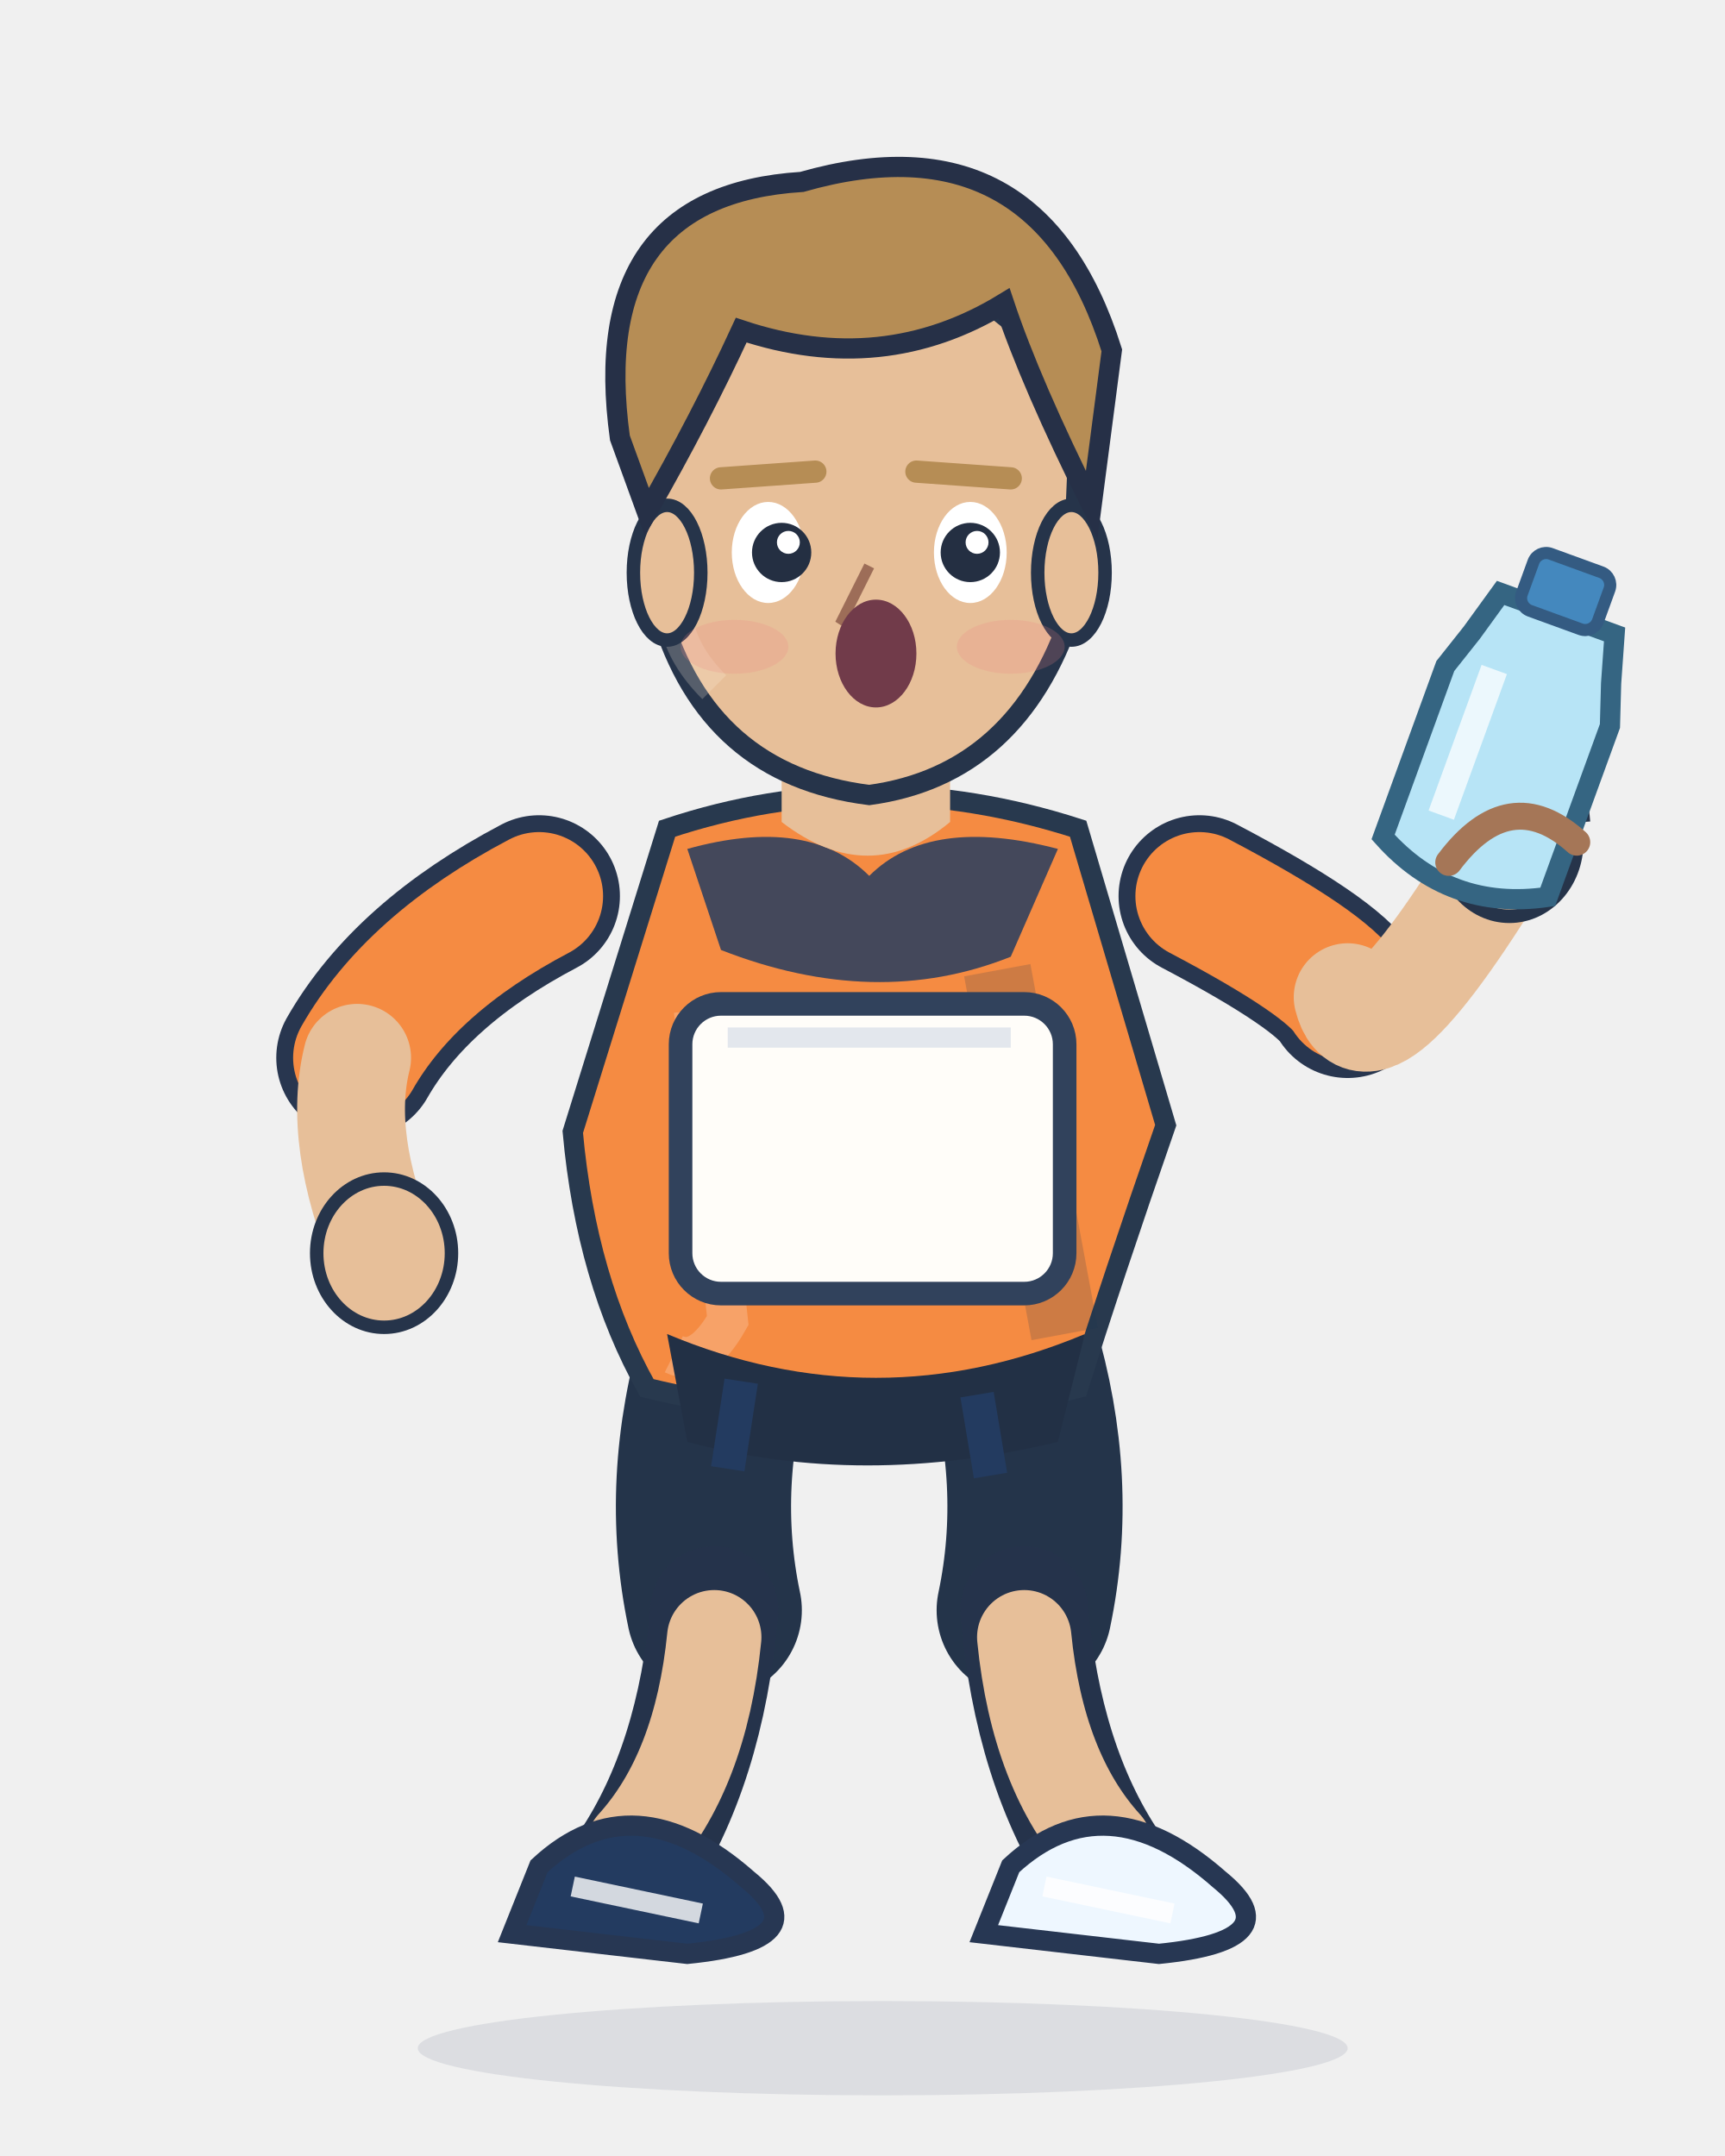
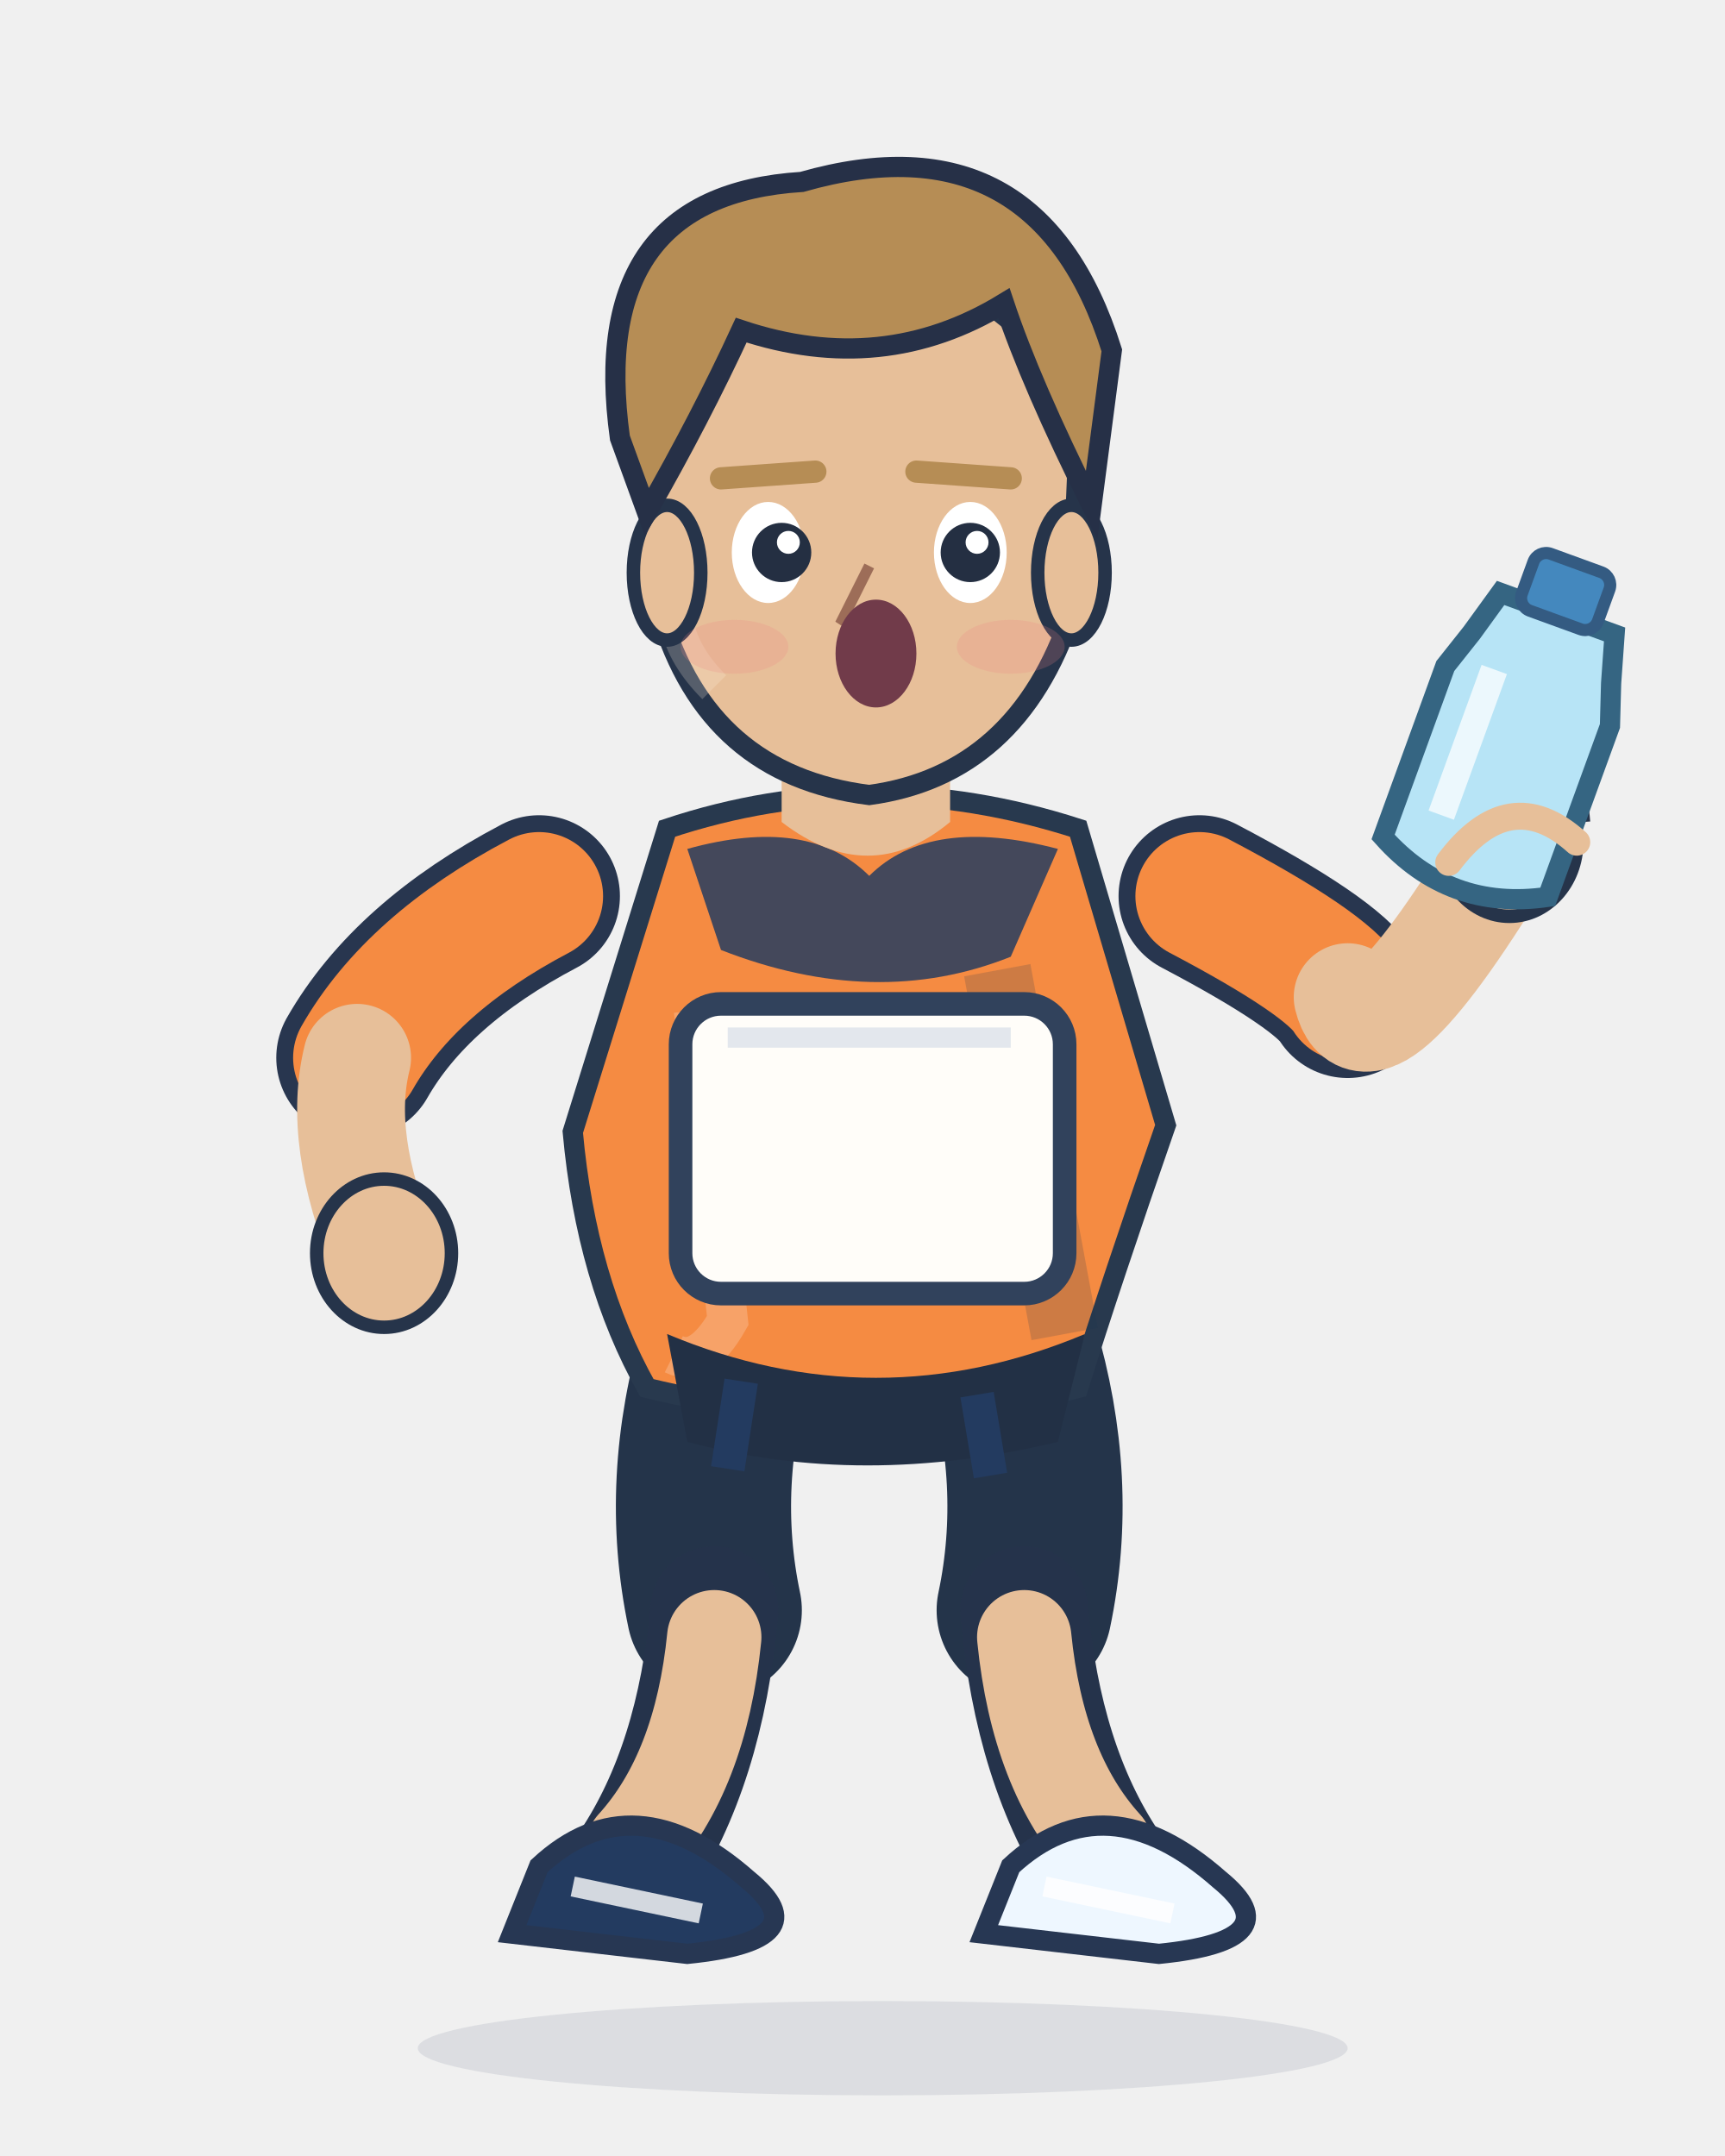
<svg xmlns="http://www.w3.org/2000/svg" width="256" height="320" viewBox="0 0 256 320" role="img" aria-label="NL male catch">
  <g id="body_18_pose" transform="translate(0 0)">
    <ellipse cx="131" cy="304" rx="69" ry="7" fill="#26385c" opacity=".10" />
    <g id="legs">
      <g id="leg_left">
        <path d="M108 200 Q102 220 106 239" stroke="#24344a" stroke-width="26" stroke-linecap="round" fill="none" />
        <path d="M106 239 Q104 262 94 277" stroke="#25334b" stroke-width="19" stroke-linecap="round" fill="none" />
        <path d="M106 243 Q104 263 94 274" stroke="#e7bf99" stroke-width="14" stroke-linecap="round" fill="none" />
        <path d="M80 277 Q94 264 111 279 Q122 288 102 290 L76 287Z" fill="#233b60" stroke="#273753" stroke-width="3" />
        <path d="M85 280 L104 284" stroke="#ffffff" stroke-width="3" opacity=".8" />
      </g>
      <g id="leg_right">
        <path d="M150 200 Q156 220 152 239" stroke="#24344a" stroke-width="26" stroke-linecap="round" fill="none" />
        <path d="M152 239 Q154 262 164 277" stroke="#25334b" stroke-width="19" stroke-linecap="round" fill="none" />
        <path d="M152 243 Q154 263 164 274" stroke="#e7bf99" stroke-width="14" stroke-linecap="round" fill="none" />
        <path d="M150 277 Q164 264 181 279 Q192 288 172 290 L146 287Z" fill="#eef7ff" stroke="#273753" stroke-width="3" />
        <path d="M155 280 L174 284" stroke="#ffffff" stroke-width="3" opacity=".8" />
      </g>
    </g>
    <g id="arm_left">
      <path d="M80 133 Q61 143 53 157" fill="none" stroke="#28364f" stroke-width="24" stroke-linecap="round" />
      <path d="M80 133 Q61 143 53 157" fill="none" stroke="#f58b42" stroke-width="19" stroke-linecap="round" />
      <path d="M53 157 Q50 169 57 186" stroke="#e7bf99" stroke-width="16" stroke-linecap="round" fill="none" />
      <ellipse cx="57" cy="186" rx="10" ry="11" fill="#e7bf99" stroke="#26344a" stroke-width="2" />
    </g>
    <g id="torso">
      <path d="M99 123 Q129 113 160 123 L173 167 Q165 190 160 206 Q129 214 96 206 Q87 190 85 168Z" fill="#f58b42" stroke="#28394e" stroke-width="3" />
      <path d="M102 126 Q120 121 129 130 Q138 121 157 126 L150 142 Q130 150 107 141Z" fill="#233b60" opacity=".84" />
      <path d="M103 150 L108 196 Q104 203 100 201" stroke="#fff" stroke-opacity=".20" stroke-width="6" fill="none" />
      <path d="M148 144 L158 198" stroke="#193451" stroke-opacity=".18" stroke-width="10" fill="none" />
      <path d="M116 113 L116 122 Q129 132 141 122 L141 111Z" fill="#e7bf99" />
      <path d="M99 198 Q130 211 161 198 L157 214 Q128 221 102 214Z" fill="#223045" />
      <path d="M110 205 L108 218 M145 207 L147 219" stroke="#233b60" stroke-width="5" />
    </g>
    <g id="arm_right">
      <path d="M178 133 Q197 143 200 148" fill="none" stroke="#28364f" stroke-width="24" stroke-linecap="round" />
      <path d="M178 133 Q197 143 200 148" fill="none" stroke="#f58b42" stroke-width="19" stroke-linecap="round" />
      <path d="M200 148 Q203 160 224 125" stroke="#e7bf99" stroke-width="16" stroke-linecap="round" fill="none" />
      <ellipse cx="224" cy="125" rx="10" ry="11" fill="#e7bf99" stroke="#26344a" stroke-width="2" />
      <path d="M220 117 Q234 108 235 122" fill="none" stroke="#26344a" stroke-width="2" />
    </g>
    <g id="face">
      <path d="M97 67 Q99 42 128 40 Q155 41 160 67 L159 91 Q151 115 129 118 Q105 115 98 91Z" fill="#e7bf99" stroke="#26344a" stroke-width="3" />
      <path d="M102 83 Q97 93 106 102" stroke="#fff1dd" stroke-width="5" opacity=".22" fill="none" />
      <ellipse cx="99" cy="85" rx="5" ry="10" fill="#e7bf99" stroke="#26344a" stroke-width="2" />
      <ellipse cx="159" cy="85" rx="5" ry="10" fill="#e7bf99" stroke="#26344a" stroke-width="2" />
      <path d="M107 71 L121 70 M136 70 L150 71" fill="none" stroke="#b68d55" stroke-width="3.3" stroke-linecap="round" />
      <ellipse cx="114" cy="82" rx="5.4" ry="7.5" fill="#fff" />
      <ellipse cx="144" cy="82" rx="5.4" ry="7.5" fill="#fff" />
      <circle cx="116" cy="82" r="4.4" fill="#242f42" />
      <circle cx="144" cy="82" r="4.4" fill="#242f42" />
      <circle cx="117" cy="80.5" r="1.7" fill="#fff" />
      <circle cx="145" cy="80.5" r="1.7" fill="#fff" />
      <path d="M129 84 L125 92 Q128 94 133 92" stroke="#9d6d58" stroke-width="1.6" fill="none" />
      <ellipse cx="109" cy="96" rx="8" ry="4" fill="#ee8382" opacity=".21" />
      <ellipse cx="150" cy="96" rx="8" ry="4" fill="#ee8382" opacity=".21" />
      <ellipse cx="130" cy="97" rx="6" ry="8" fill="#713b4a" />
    </g>
    <g id="hair">
      <path d="M92 65 Q87 29 119 27 Q154 17 165 52 L162 75 Q153 57 149 45 Q131 56 110 49 Q104 62 96 76Z" fill="#b68d55" stroke="#263047" stroke-width="3" />
    </g>
    <g id="bib_placeholder">
      <rect x="101" y="149" width="57" height="43" rx="6" fill="#fffdf9" stroke="#31425c" stroke-width="3.5" />
      <path d="M108 154 H150" stroke="#e3e7ed" stroke-width="3" />
    </g>
  </g>
  <g id="received_supply" transform="translate(225 108) rotate(20)">
    <path d="M-9 -18 H9 L11 -11 L13 -5 V22 Q0 29 -13 22 V-5 L-11 -11Z" fill="#b7e4f6" stroke="#356582" stroke-width="3" />
    <rect x="-6" y="-26" width="12" height="9" rx="2" fill="#4488be" stroke="#345b82" stroke-width="1.8" />
    <path d="M-6 -7 V16" stroke="#fff" stroke-width="4" opacity=".74" />
  </g>
-   <path id="fingers_over_supply" d="M215 128 Q224 116 234 125" fill="none" stroke="#a57657" stroke-width="4" stroke-linecap="round" />
+   <path id="fingers_over_supply" d="M215 128 Q224 116 234 125" fill="none" stroke="#e7bf99" stroke-width="4" stroke-linecap="round" />
</svg>
